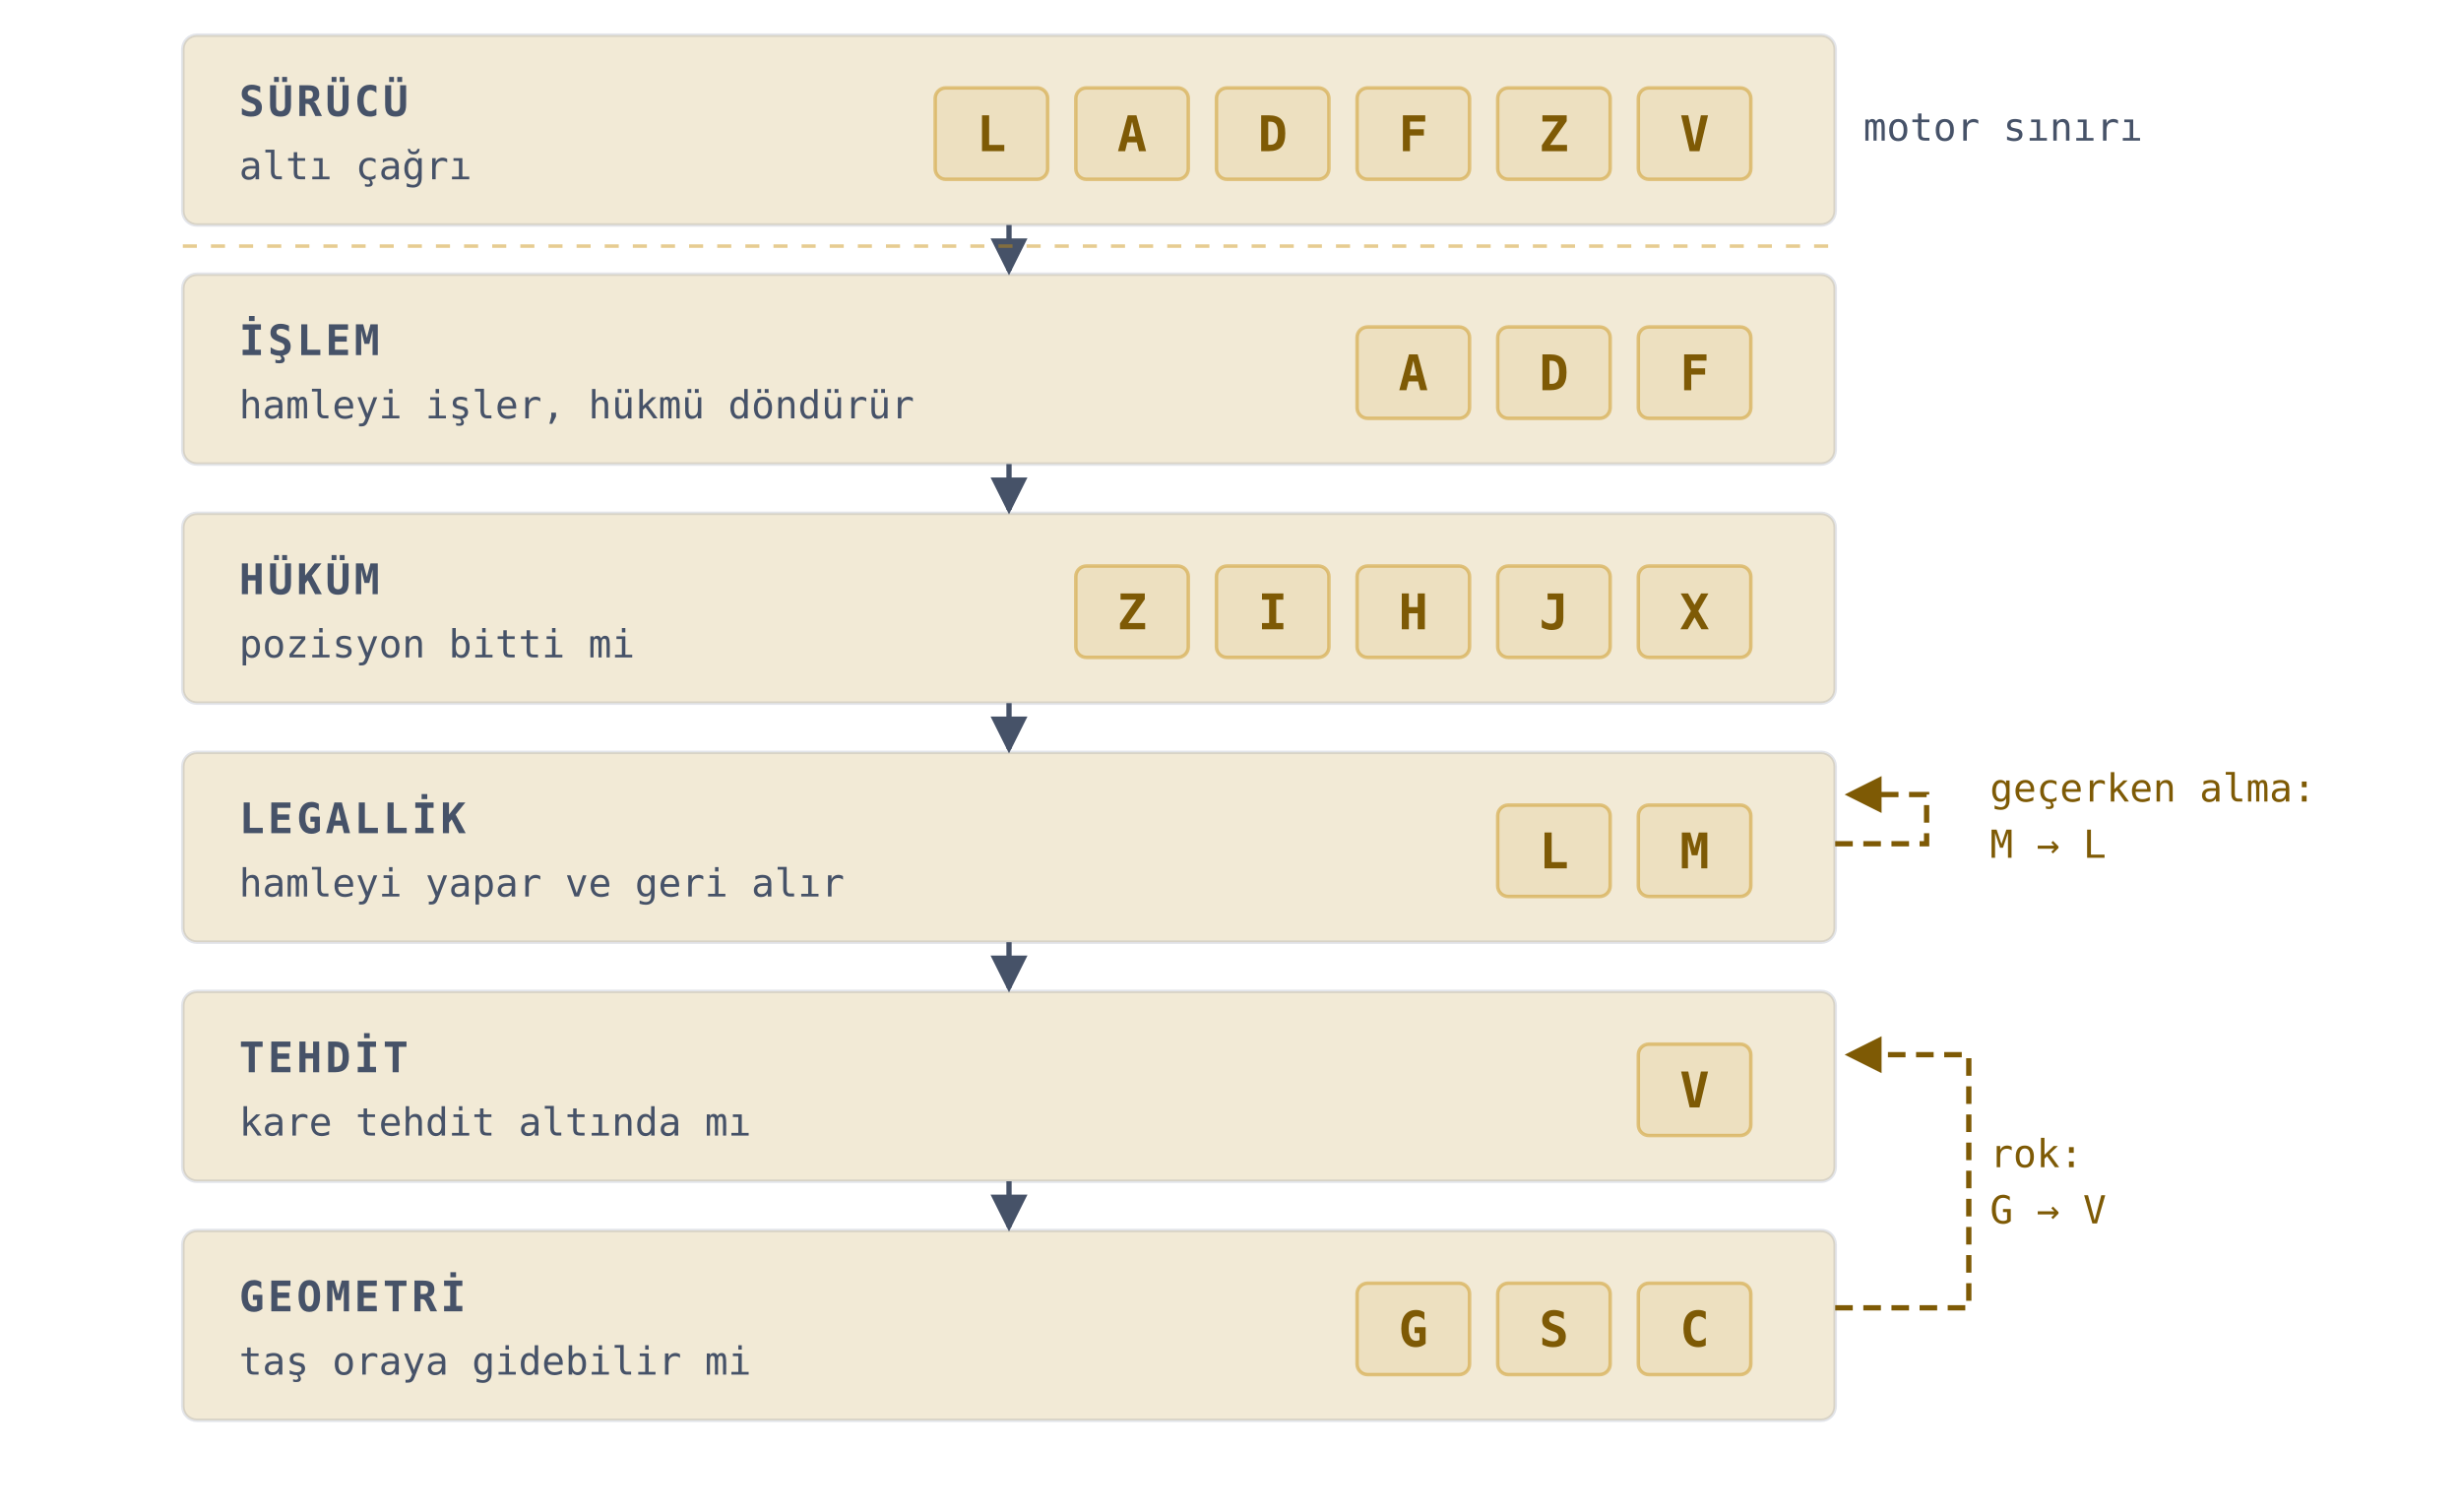
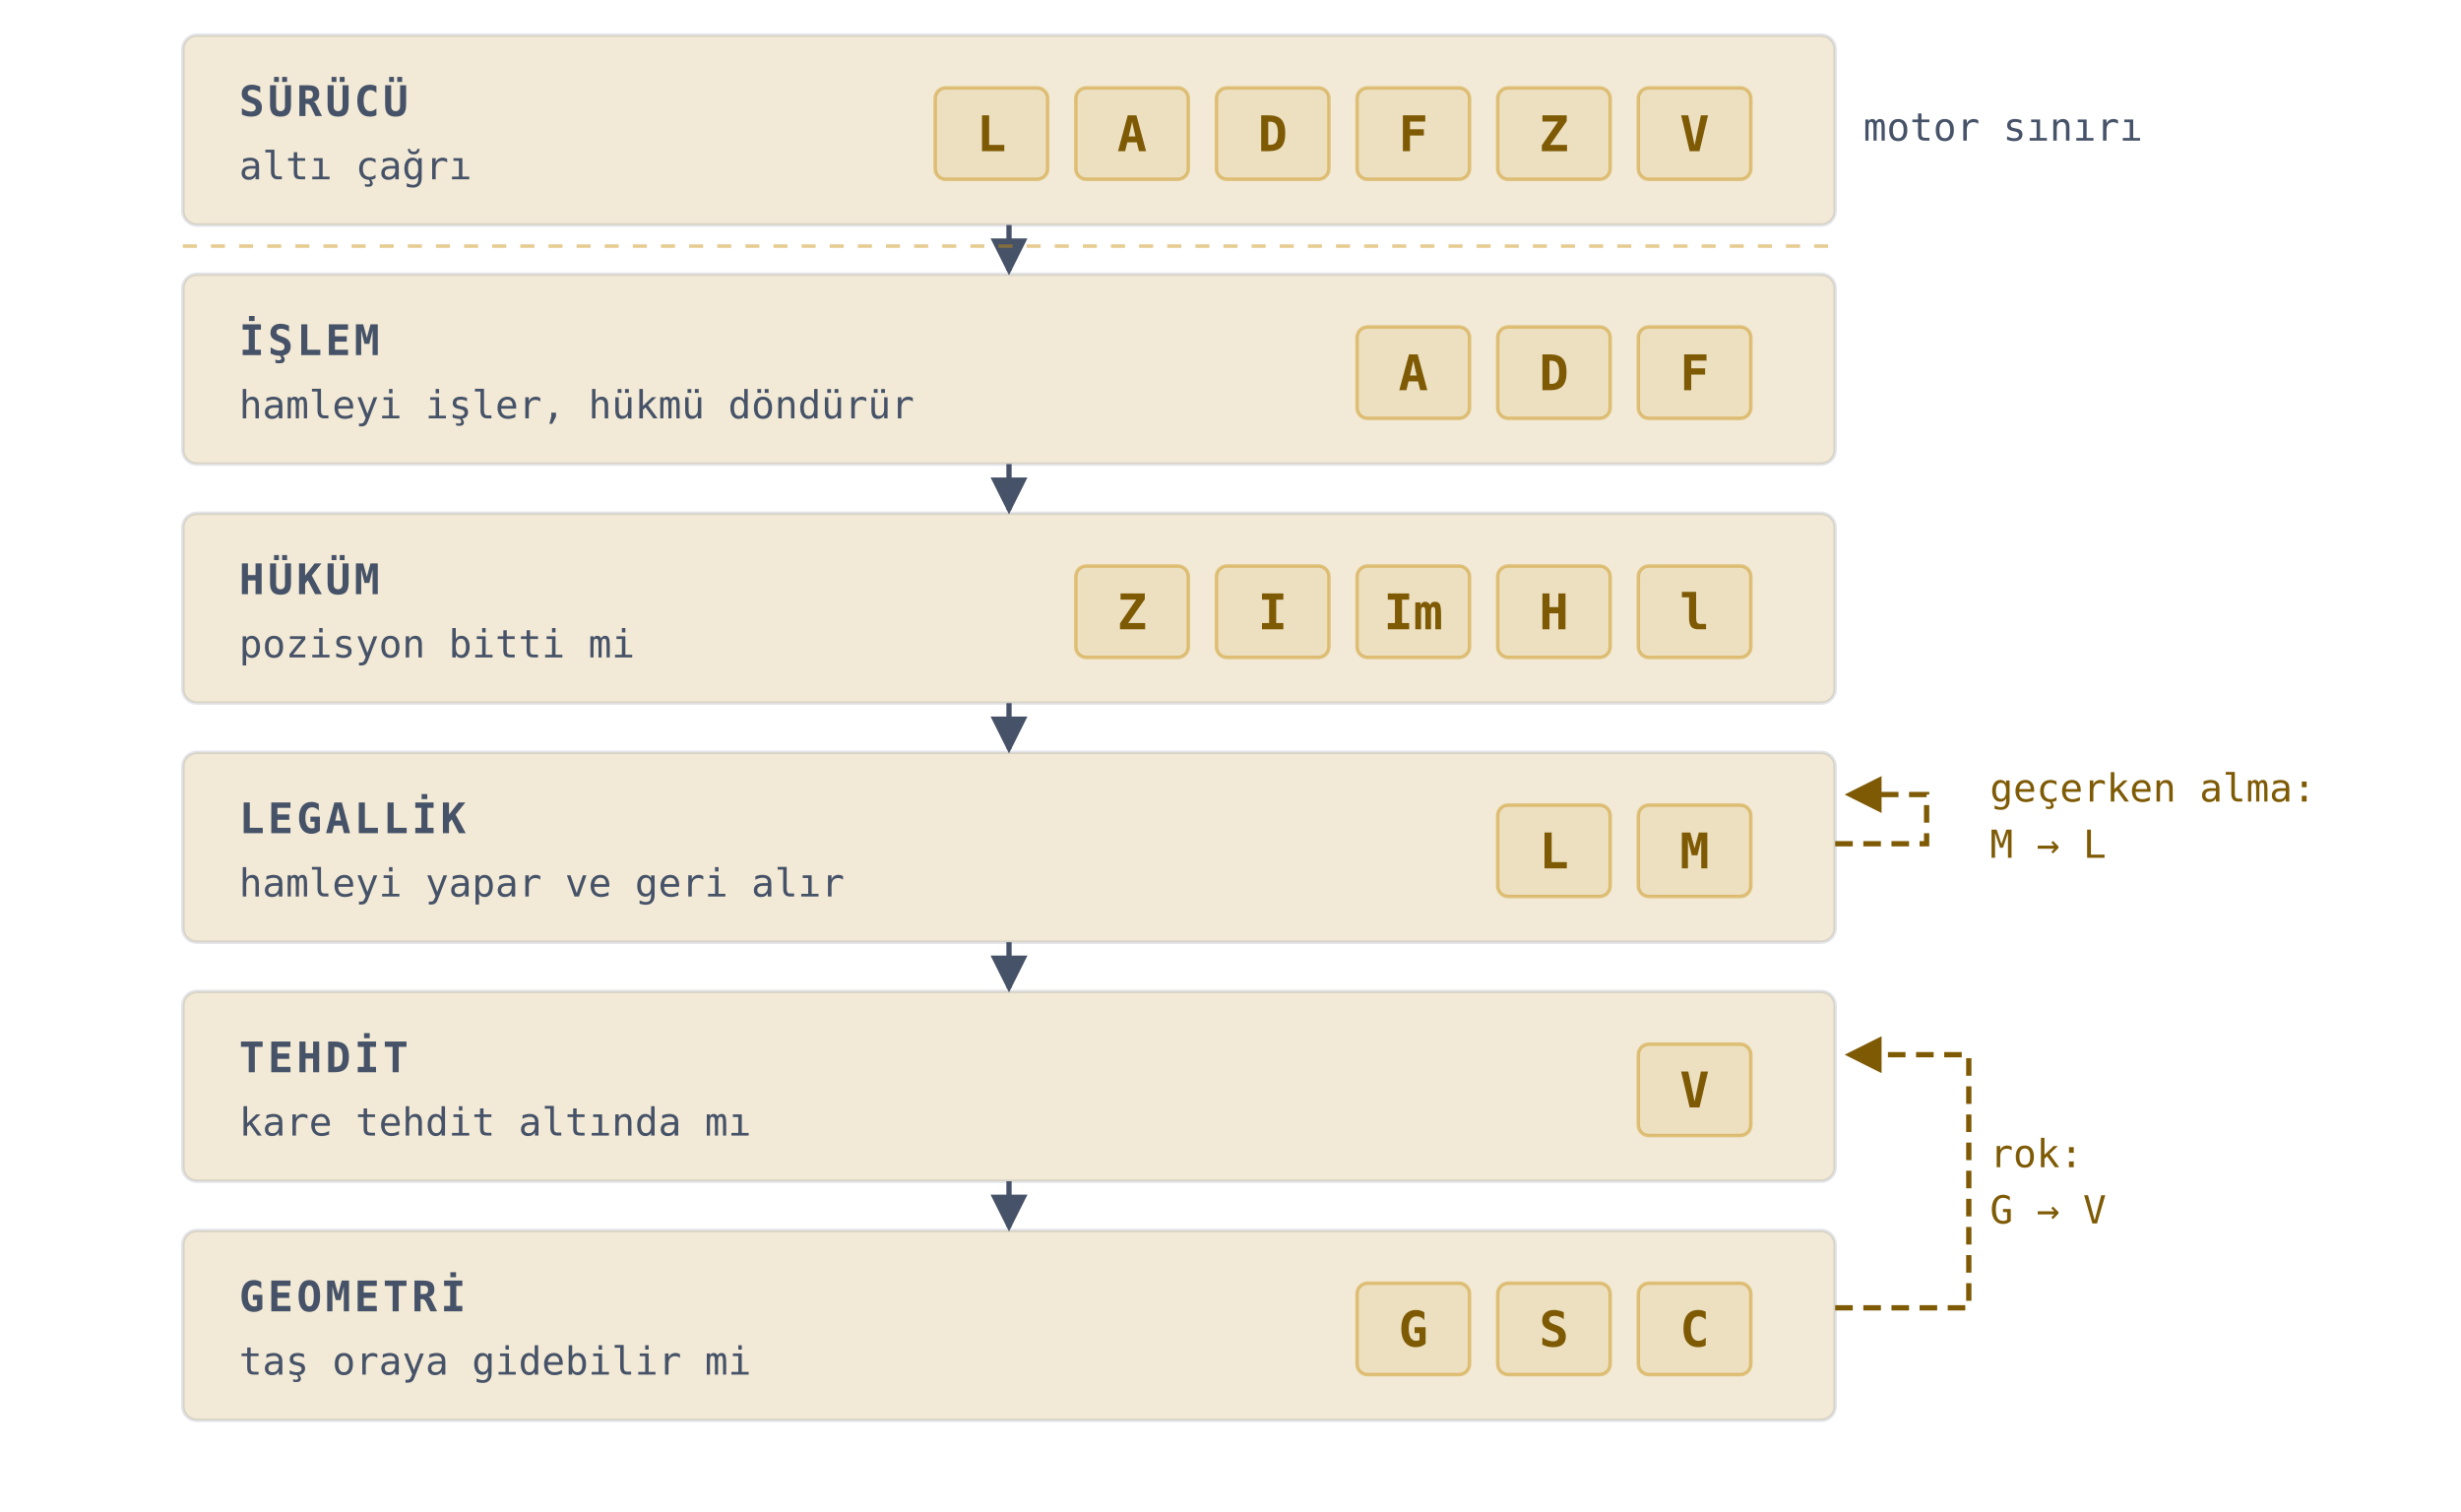
<svg xmlns="http://www.w3.org/2000/svg" viewBox="0 0 700 430" width="700" height="430" role="img" aria-label="Motorun kat haritası: geometriden sürücüye altı katman ve iki istisnai çağrı">
  <style>
.fl-bd{fill:#f2ead6;stroke:rgba(41,58,95,.13);stroke-width:1}
.fl-dv{fill:none;stroke:rgba(201,145,17,.46);stroke-width:1;stroke-dasharray:4 4}
.fl-lb{font:600 12px ui-monospace,'SF Mono',Menlo,Consolas,monospace;fill:#465268;letter-spacing:.08em}
.fl-cp{fill:rgba(201,145,17,.11);stroke:rgba(201,145,17,.46);stroke-width:1}
.fl-ct{font:700 14px ui-monospace,'SF Mono',Menlo,Consolas,monospace;fill:#7e5a05}
.fl-ar{fill:none;stroke:#465268;stroke-width:1.5}
.fl-ex{fill:none;stroke:#7e5a05;stroke-width:1.5;stroke-dasharray:5 3}
.fl-nt{font:400 11px ui-monospace,'SF Mono',Menlo,Consolas,monospace;fill:#7e5a05}
.fl-sb{font:400 11px ui-monospace,'SF Mono',Menlo,Consolas,monospace;fill:#465268}
</style>
  <defs>
    <marker id="fl-h" viewBox="0 0 8 8" refX="7" refY="4" markerWidth="7" markerHeight="7" orient="auto">
      <path d="M0 0 8 4 0 8z" fill="#465268" />
    </marker>
    <marker id="fl-g" viewBox="0 0 8 8" refX="7" refY="4" markerWidth="7" markerHeight="7" orient="auto">
      <path d="M0 0 8 4 0 8z" fill="#7e5a05" />
    </marker>
  </defs>
  <rect class="fl-bd" x="52" y="10" width="470" height="54" rx="4" />
  <text class="fl-lb" x="68" y="33">SÜRÜCÜ</text>
  <text class="fl-sb" x="68" y="51">altı çağrı</text>
  <rect class="fl-cp" x="266" y="25" width="32" height="26" rx="3" />
  <text class="fl-ct" x="282" y="43" text-anchor="middle">L</text>
  <rect class="fl-cp" x="306" y="25" width="32" height="26" rx="3" />
  <text class="fl-ct" x="322" y="43" text-anchor="middle">A</text>
  <rect class="fl-cp" x="346" y="25" width="32" height="26" rx="3" />
  <text class="fl-ct" x="362" y="43" text-anchor="middle">D</text>
  <rect class="fl-cp" x="386" y="25" width="32" height="26" rx="3" />
  <text class="fl-ct" x="402" y="43" text-anchor="middle">F</text>
  <rect class="fl-cp" x="426" y="25" width="32" height="26" rx="3" />
  <text class="fl-ct" x="442" y="43" text-anchor="middle">Z</text>
  <rect class="fl-cp" x="466" y="25" width="32" height="26" rx="3" />
  <text class="fl-ct" x="482" y="43" text-anchor="middle">V</text>
  <rect class="fl-bd" x="52" y="78" width="470" height="54" rx="4" />
  <text class="fl-lb" x="68" y="101">İŞLEM</text>
  <text class="fl-sb" x="68" y="119">hamleyi işler, hükmü döndürür</text>
  <rect class="fl-cp" x="386" y="93" width="32" height="26" rx="3" />
  <text class="fl-ct" x="402" y="111" text-anchor="middle">A</text>
  <rect class="fl-cp" x="426" y="93" width="32" height="26" rx="3" />
  <text class="fl-ct" x="442" y="111" text-anchor="middle">D</text>
  <rect class="fl-cp" x="466" y="93" width="32" height="26" rx="3" />
  <text class="fl-ct" x="482" y="111" text-anchor="middle">F</text>
  <rect class="fl-bd" x="52" y="146" width="470" height="54" rx="4" />
  <text class="fl-lb" x="68" y="169">HÜKÜM</text>
  <text class="fl-sb" x="68" y="187">pozisyon bitti mi</text>
  <rect class="fl-cp" x="306" y="161" width="32" height="26" rx="3" />
  <text class="fl-ct" x="322" y="179" text-anchor="middle">Z</text>
  <rect class="fl-cp" x="346" y="161" width="32" height="26" rx="3" />
  <text class="fl-ct" x="362" y="179" text-anchor="middle">I</text>
  <rect class="fl-cp" x="386" y="161" width="32" height="26" rx="3" />
-   <text class="fl-ct" x="402" y="179" text-anchor="middle">H</text>
+   <text class="fl-ct" x="402" y="179" text-anchor="middle">Im</text>
  <rect class="fl-cp" x="426" y="161" width="32" height="26" rx="3" />
-   <text class="fl-ct" x="442" y="179" text-anchor="middle">J</text>
+   <text class="fl-ct" x="442" y="179" text-anchor="middle">H</text>
  <rect class="fl-cp" x="466" y="161" width="32" height="26" rx="3" />
-   <text class="fl-ct" x="482" y="179" text-anchor="middle">X</text>
+   <text class="fl-ct" x="482" y="179" text-anchor="middle">l</text>
  <rect class="fl-bd" x="52" y="214" width="470" height="54" rx="4" />
  <text class="fl-lb" x="68" y="237">LEGALLİK</text>
  <text class="fl-sb" x="68" y="255">hamleyi yapar ve geri alır</text>
  <rect class="fl-cp" x="426" y="229" width="32" height="26" rx="3" />
  <text class="fl-ct" x="442" y="247" text-anchor="middle">L</text>
  <rect class="fl-cp" x="466" y="229" width="32" height="26" rx="3" />
  <text class="fl-ct" x="482" y="247" text-anchor="middle">M</text>
  <rect class="fl-bd" x="52" y="282" width="470" height="54" rx="4" />
  <text class="fl-lb" x="68" y="305">TEHDİT</text>
  <text class="fl-sb" x="68" y="323">kare tehdit altında mı</text>
  <rect class="fl-cp" x="466" y="297" width="32" height="26" rx="3" />
  <text class="fl-ct" x="482" y="315" text-anchor="middle">V</text>
  <rect class="fl-bd" x="52" y="350" width="470" height="54" rx="4" />
  <text class="fl-lb" x="68" y="373">GEOMETRİ</text>
  <text class="fl-sb" x="68" y="391">taş oraya gidebilir mi</text>
  <rect class="fl-cp" x="386" y="365" width="32" height="26" rx="3" />
  <text class="fl-ct" x="402" y="383" text-anchor="middle">G</text>
  <rect class="fl-cp" x="426" y="365" width="32" height="26" rx="3" />
  <text class="fl-ct" x="442" y="383" text-anchor="middle">S</text>
  <rect class="fl-cp" x="466" y="365" width="32" height="26" rx="3" />
  <text class="fl-ct" x="482" y="383" text-anchor="middle">C</text>
  <path class="fl-ar" d="M287 64 287 77" marker-end="url(#fl-h)" />
  <path class="fl-ar" d="M287 132 287 145" marker-end="url(#fl-h)" />
  <path class="fl-ar" d="M287 200 287 213" marker-end="url(#fl-h)" />
  <path class="fl-ar" d="M287 268 287 281" marker-end="url(#fl-h)" />
  <path class="fl-ar" d="M287 336 287 349" marker-end="url(#fl-h)" />
  <path class="fl-dv" d="M52 70 522 70" />
  <text class="fl-sb" x="530" y="40">motor sınırı</text>
  <path class="fl-ex" d="M522 372 560 372 560 300 526 300" marker-end="url(#fl-g)" />
  <text class="fl-nt" x="566" y="332">rok:</text>
  <text class="fl-nt" x="566" y="348">G → V</text>
  <path class="fl-ex" d="M522 240 548 240 548 226 526 226" marker-end="url(#fl-g)" />
  <text class="fl-nt" x="566" y="228">geçerken alma:</text>
  <text class="fl-nt" x="566" y="244">M → L</text>
</svg>
